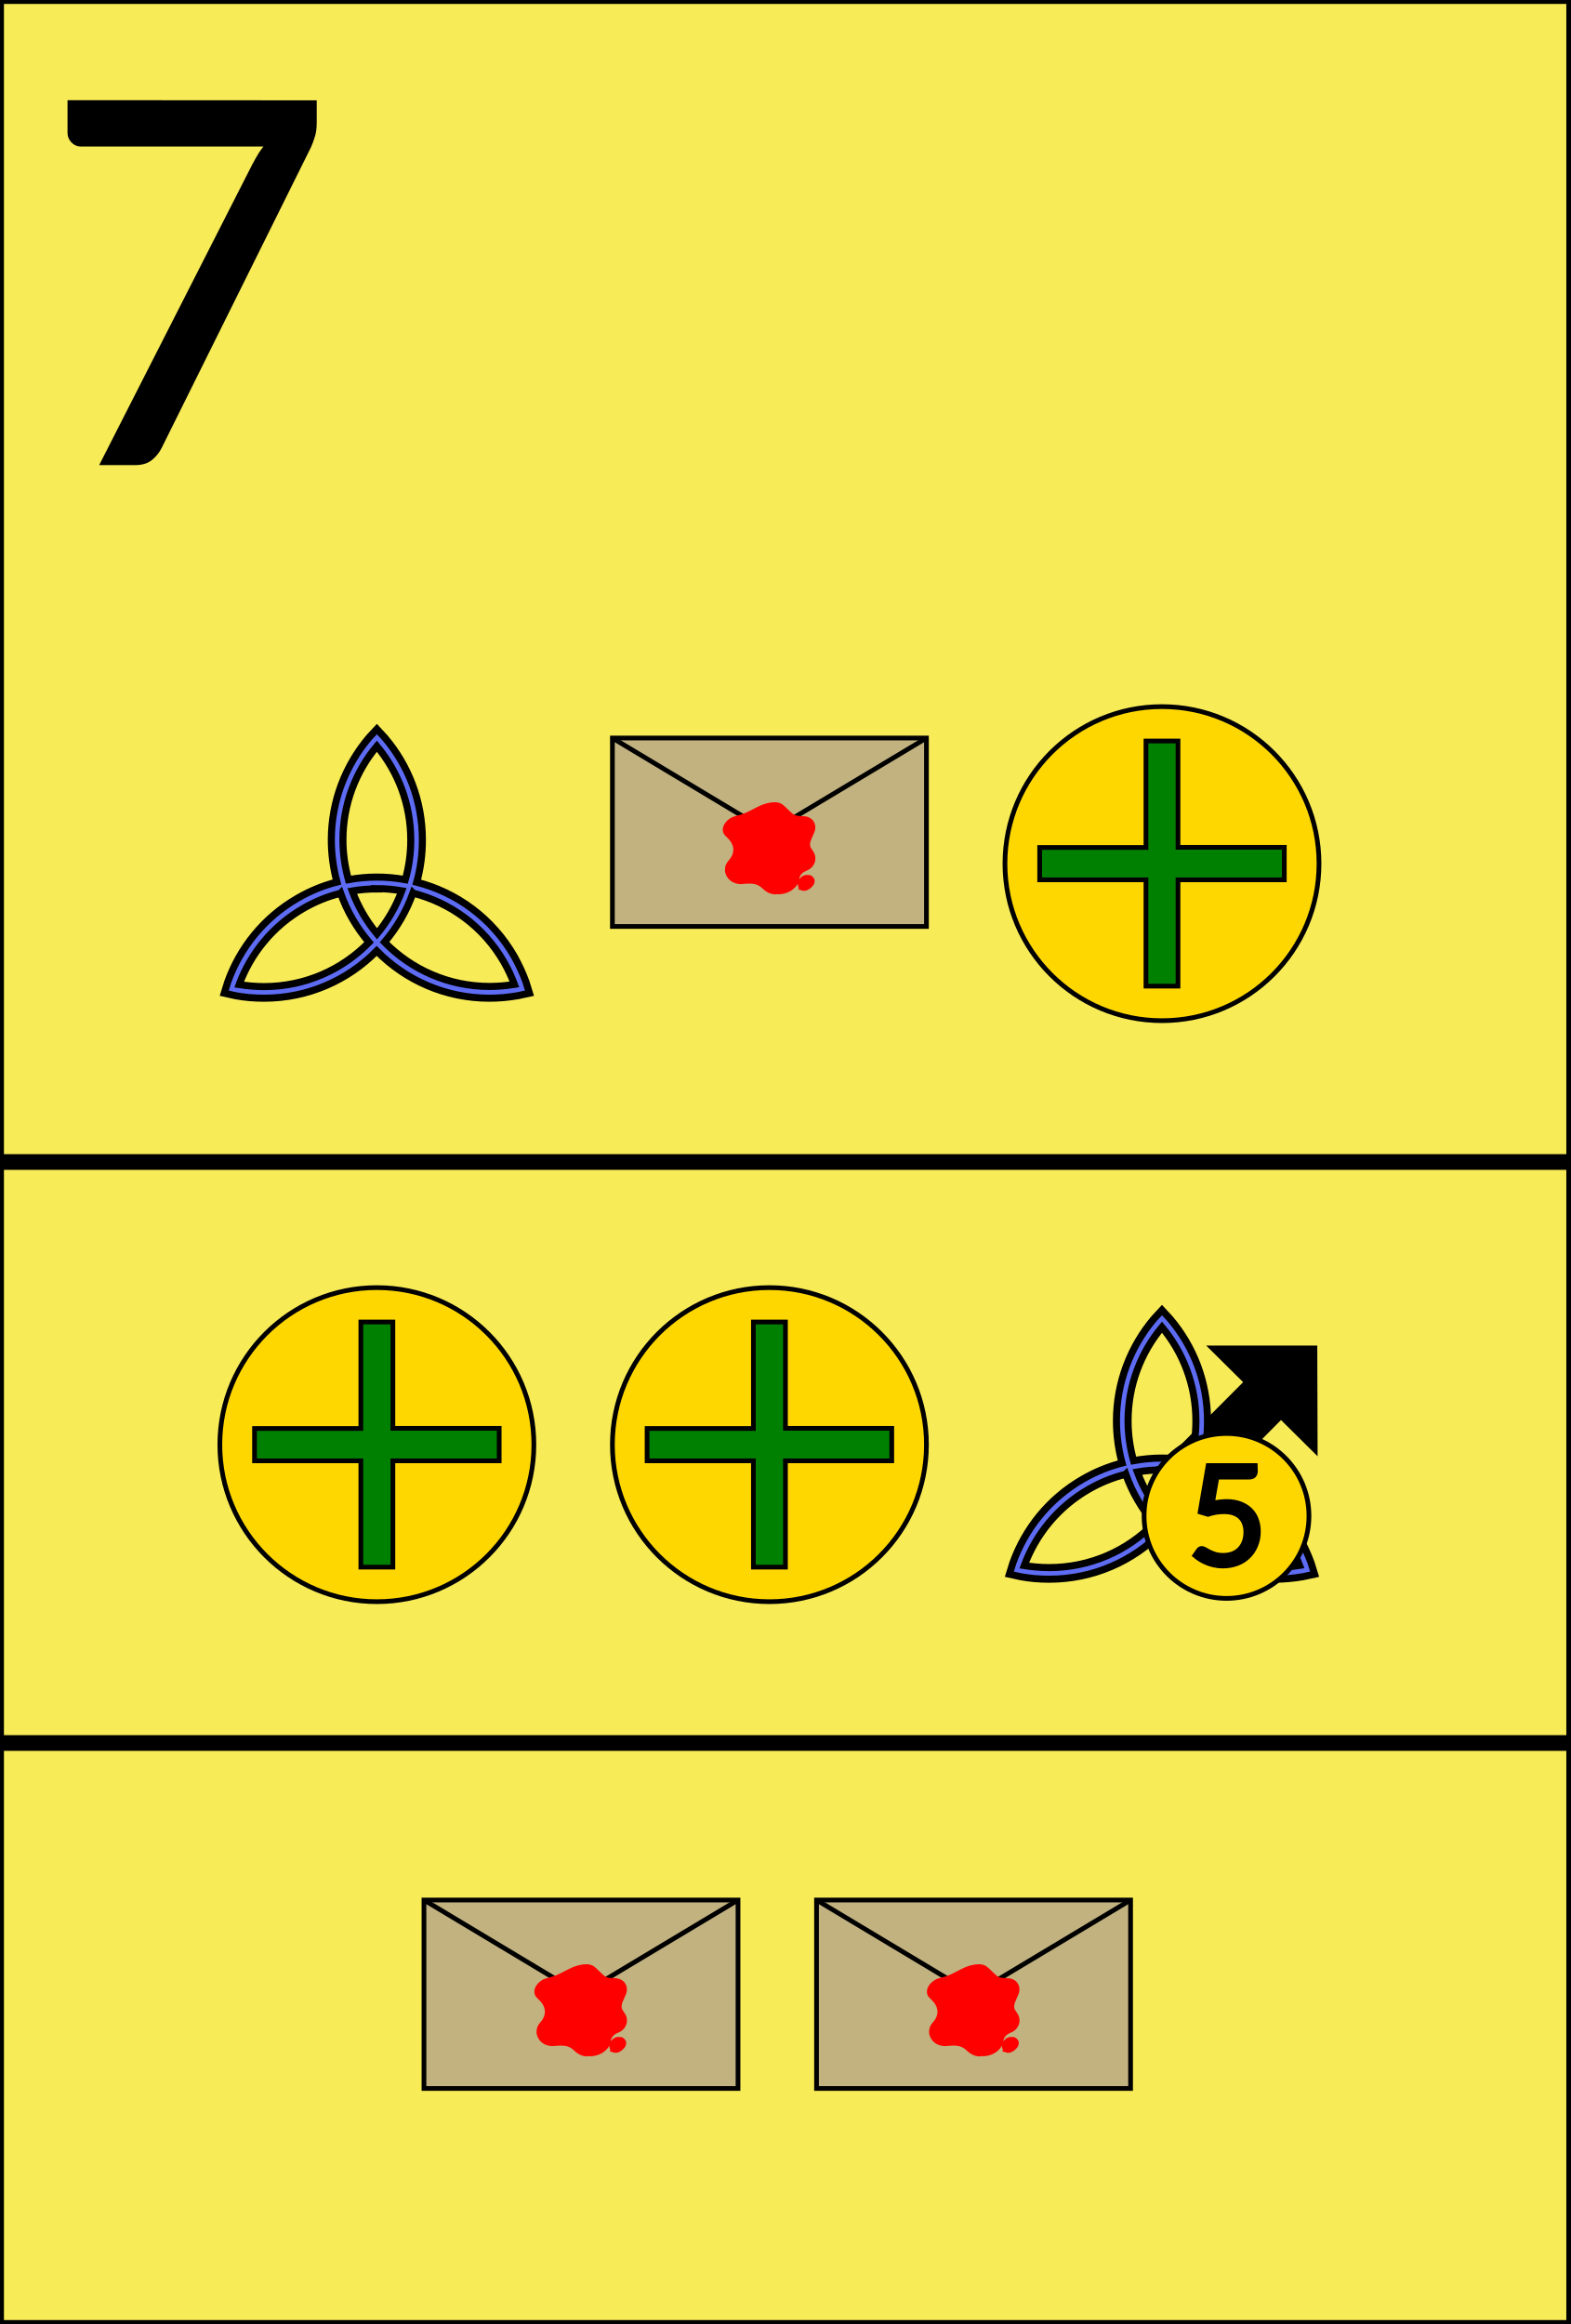
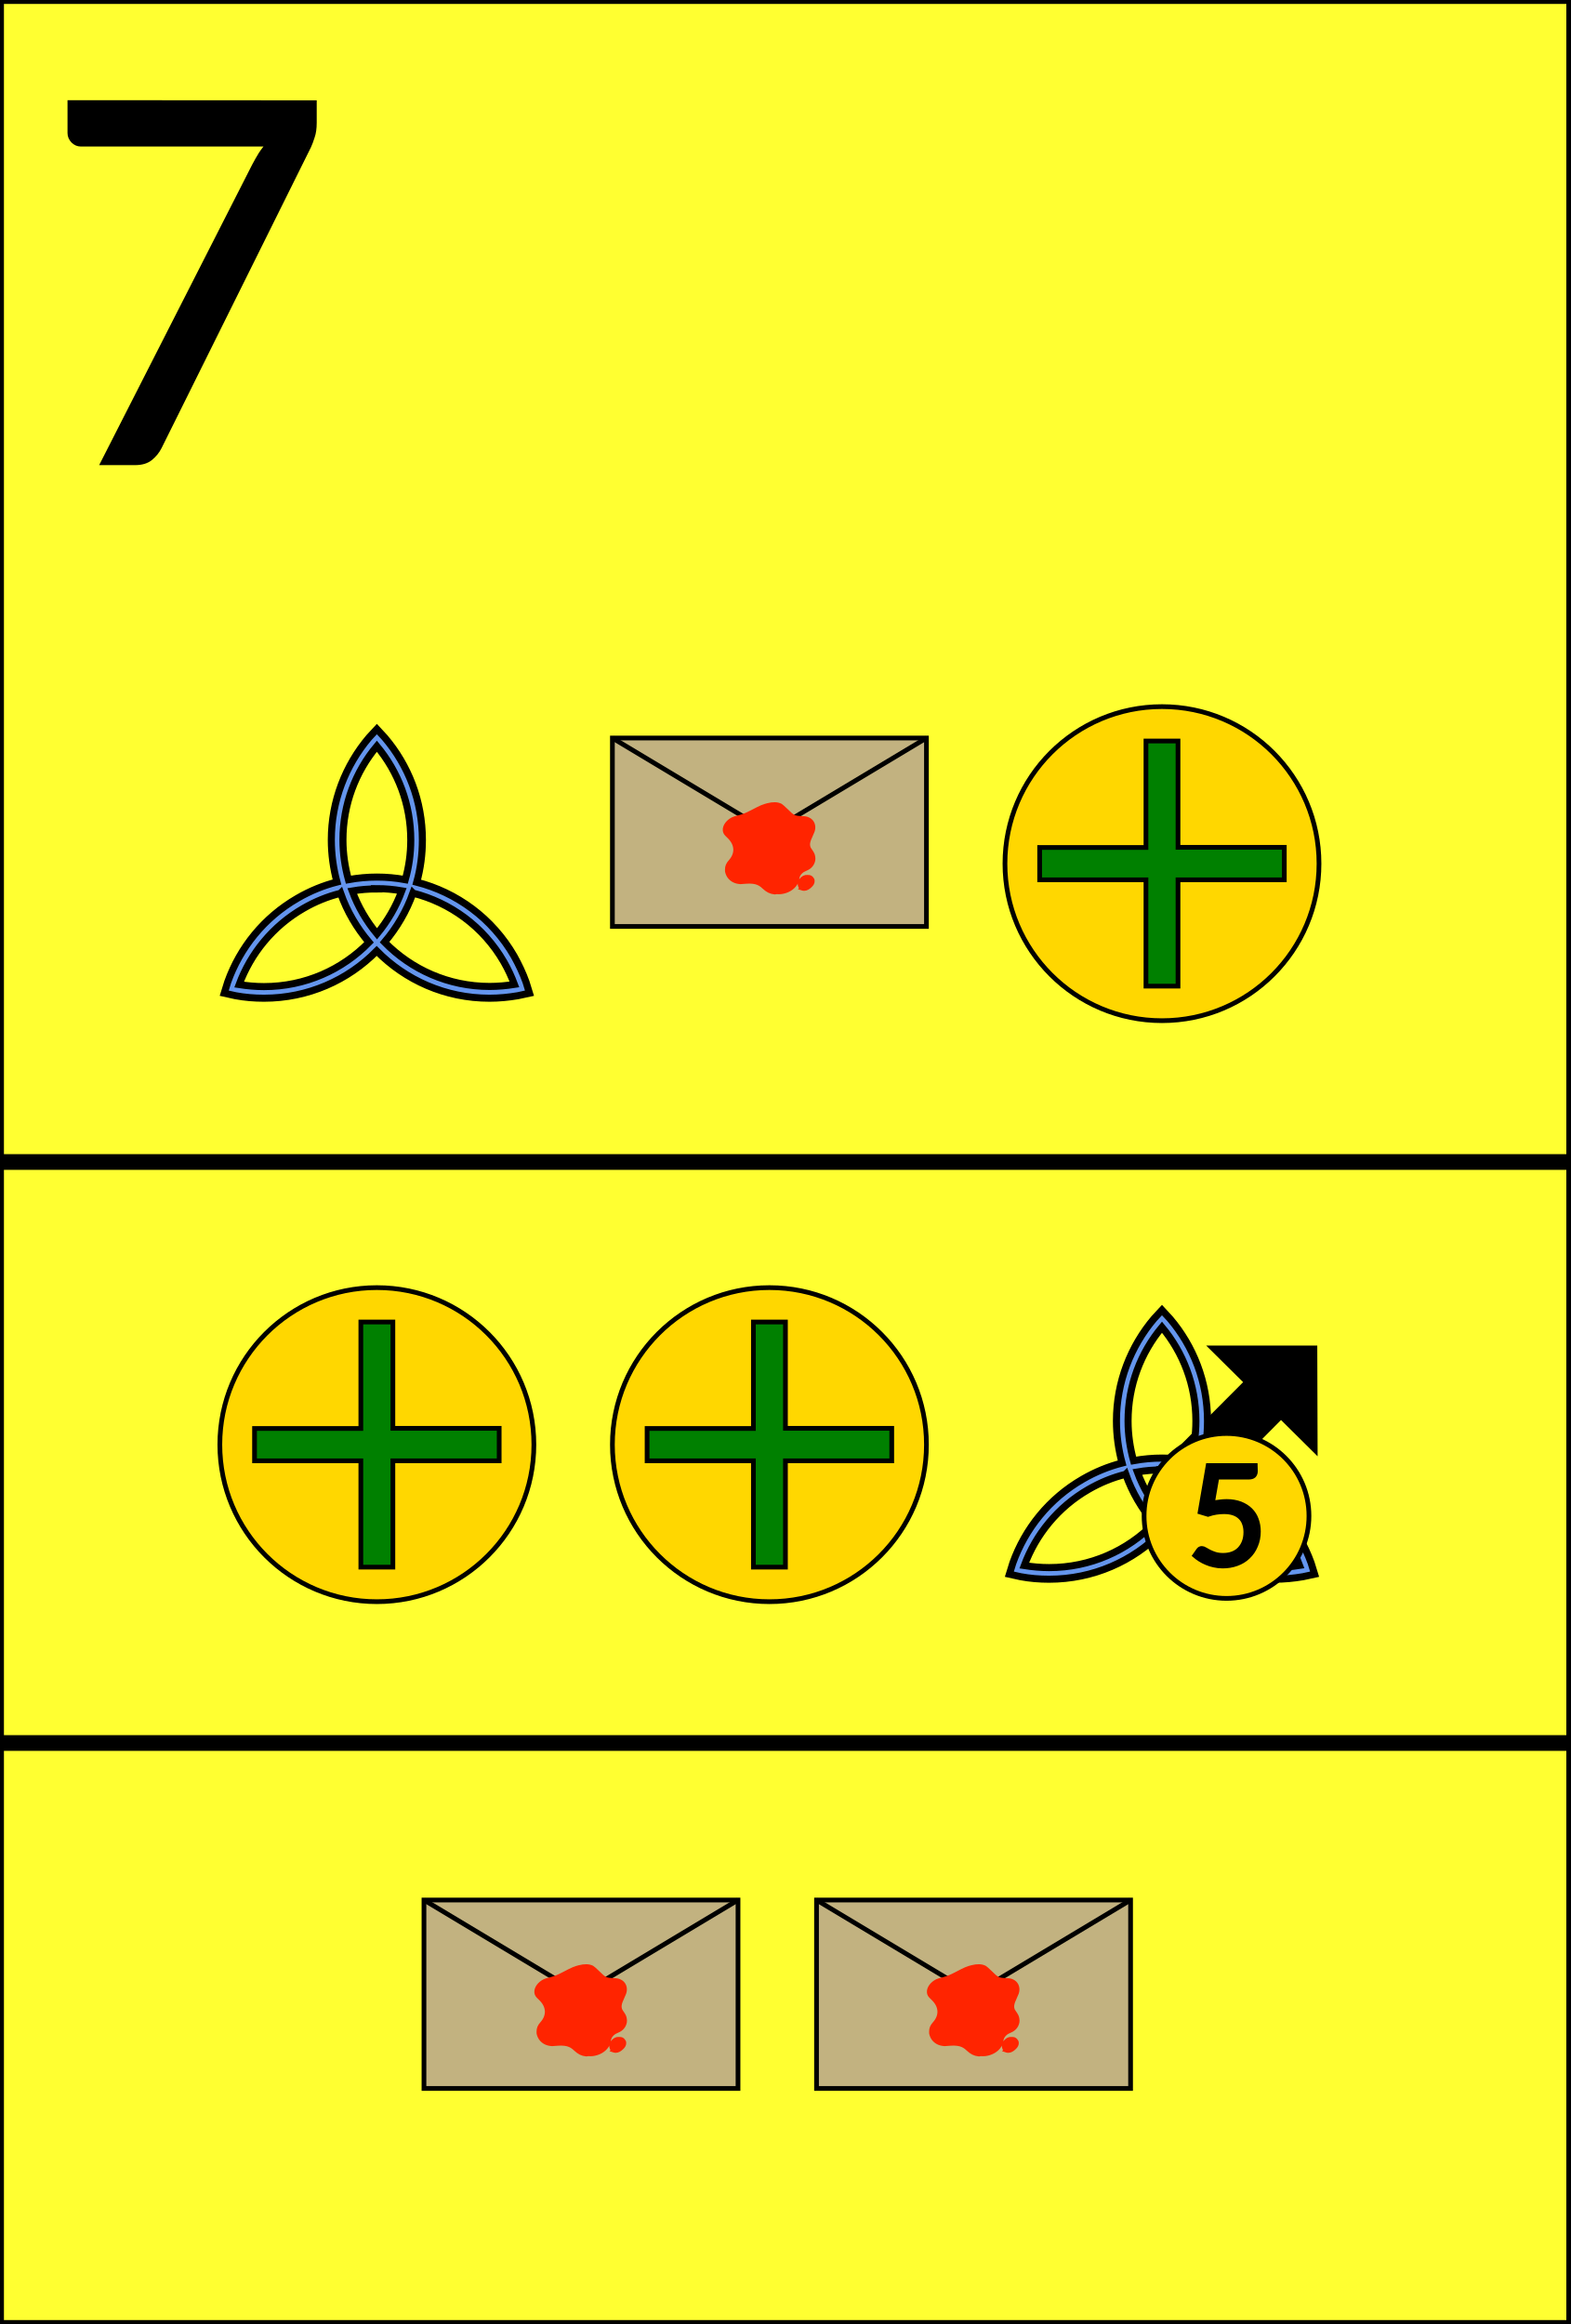
<svg xmlns="http://www.w3.org/2000/svg" height="148" width="100" viewbox="0 0 100 148">
-   <rect x="0" y="0" height="148" width="100" style="fill:#f8eb58;stroke:#000000;stroke-width:0.5px" />
+   <rect x="0" y="0" height="148" width="100" style="fill:#ffff31;stroke:#000000;stroke-width:0.5px" />
  <line x1="0" y1="74" x2="100" y2="74" style="stroke:#000000;stroke-width:1px" />
  <line x1="0" y1="111" x2="100" y2="111" style="stroke:#000000;stroke-width:1px" />
  <g transform="translate(2,2)">
    <path d="m 18.02,4.54 v 1.28 q 0,0.54 -0.13,0.90 -0.11,0.35 -0.22,0.59 L 8.16,26.46 Q 7.95,26.88 7.58,27.18 7.22,27.47 6.61,27.47 H 4.56 L 14.19,8.56 q 0.21,-0.40 0.42,-0.74 0.22,-0.34 0.50,-0.64 H 3.14 q -0.27,0 -0.48,-0.21 -0.21,-0.22 -0.21,-0.50 v -1.94 z" style="fill:#000000;stroke:#000000;stroke-width:0.3px" />
  </g>
  <g transform="translate(14,43)">
-     <path d="m 10.0,4.52 c 1.35,1.62 2.16,3.70 2.16,5.97 0,0.88 -0.12,1.72 -0.35,2.53 -1.19,-0.22 -2.41,-0.22 -3.62,0 -0.22,-0.80 -0.35,-1.65 -0.35,-2.53 0,-2.27 0.81,-4.35 2.16,-5.97 z m -0.02,9.07 c 0.54,0 1.08,0.05 1.61,0.14 -0.37,1.0 -0.91,1.93 -1.58,2.74 -0.67,-0.81 -1.21,-1.73 -1.58,-2.73 0.52,-0.09 1.04,-0.13 1.56,-0.13 z m -2.29,0.29 c 0.41,1.16 1.03,2.21 1.81,3.13 -1.70,1.74 -4.06,2.82 -6.69,2.82 -0.54,0 -1.07,-0.05 -1.58,-0.13 0.73,-1.97 2.13,-3.72 4.09,-4.85 0.76,-0.44 1.55,-0.76 2.36,-0.96 z m 4.62,0 c 2.35,0.60 4.47,2.11 5.78,4.38 0.27,0.47 0.49,0.95 0.67,1.43 -0.51,0.08 -1.04,0.13 -1.58,0.13 -2.62,0 -4.99,-1.08 -6.69,-2.82 0.78,-0.92 1.40,-1.98 1.81,-3.13 z m 7.41,6.37 -0.22,-0.71 c -0.20,-0.56 -0.46,-1.11 -0.76,-1.65 -1.40,-2.43 -3.67,-4.06 -6.20,-4.71 0.24,-0.86 0.36,-1.76 0.36,-2.69 0,-2.49 -0.90,-4.76 -2.40,-6.52 L 10.0,3.43 9.50,3.97 C 8.01,5.73 7.10,8.01 7.10,10.49 c 0,0.93 0.13,1.83 0.36,2.68 -0.86,0.22 -1.70,0.56 -2.51,1.03 -2.15,1.24 -3.67,3.16 -4.45,5.34 l -0.22,0.71 0.72,0.16 c 0.59,0.11 1.19,0.16 1.81,0.16 2.81,0 5.35,-1.15 7.18,-3.01 1.83,1.86 4.37,3.01 7.18,3.01 0.62,0 1.22,-0.06 1.81,-0.16 z" style="fill:#5d6cf3;stroke:#000000;stroke-width:0.45px" />
+     <path d="m 10.0,4.52 c 1.35,1.62 2.16,3.70 2.16,5.97 0,0.88 -0.12,1.72 -0.35,2.53 -1.19,-0.22 -2.41,-0.22 -3.62,0 -0.22,-0.80 -0.35,-1.65 -0.35,-2.53 0,-2.27 0.81,-4.35 2.16,-5.97 z m -0.02,9.07 c 0.54,0 1.08,0.05 1.61,0.14 -0.37,1.0 -0.91,1.93 -1.58,2.74 -0.67,-0.81 -1.21,-1.73 -1.58,-2.73 0.52,-0.09 1.04,-0.13 1.56,-0.13 z m -2.29,0.29 c 0.41,1.16 1.03,2.21 1.81,3.13 -1.70,1.74 -4.06,2.82 -6.69,2.82 -0.54,0 -1.07,-0.05 -1.58,-0.13 0.73,-1.97 2.13,-3.72 4.09,-4.85 0.76,-0.44 1.55,-0.76 2.36,-0.96 z m 4.62,0 c 2.35,0.60 4.47,2.11 5.78,4.38 0.27,0.47 0.49,0.95 0.67,1.43 -0.51,0.08 -1.04,0.13 -1.58,0.13 -2.62,0 -4.99,-1.08 -6.69,-2.82 0.78,-0.92 1.40,-1.98 1.81,-3.13 z m 7.41,6.37 -0.22,-0.71 c -0.20,-0.56 -0.46,-1.11 -0.76,-1.65 -1.40,-2.43 -3.67,-4.06 -6.20,-4.71 0.24,-0.86 0.36,-1.76 0.36,-2.69 0,-2.49 -0.90,-4.76 -2.40,-6.52 L 10.0,3.43 9.50,3.97 C 8.01,5.73 7.10,8.01 7.10,10.49 c 0,0.93 0.13,1.83 0.36,2.68 -0.86,0.22 -1.70,0.56 -2.51,1.03 -2.15,1.24 -3.67,3.16 -4.45,5.34 l -0.22,0.71 0.72,0.16 c 0.59,0.11 1.19,0.16 1.81,0.16 2.81,0 5.35,-1.15 7.18,-3.01 1.83,1.86 4.37,3.01 7.18,3.01 0.62,0 1.22,-0.06 1.81,-0.16 z" style="fill:#6495ed;stroke:#000000;stroke-width:0.45px" />
  </g>
  <g transform="translate(39,43)">
    <rect x="0" y="4" height="12" width="20" style="fill:#c2b280;stroke:#000000;stroke-width:0.3px" />
    <line x1="0" y1="4" x2="10" y2="10" style="stroke:#000000;stroke-width:0.3px" />
    <line x1="10" y1="10" x2="20" y2="4" style="stroke:#000000;stroke-width:0.3px" />
-     <path d="m 10.34,13.81 C 10.07,13.78 9.90,13.69 9.67,13.48 9.34,13.16 9.02,13.08 8.35,13.14 8.16,13.16 8.13,13.16 8.03,13.14 7.70,13.09 7.45,12.89 7.35,12.59 7.32,12.52 7.32,12.48 7.32,12.39 7.32,12.19 7.37,12.06 7.53,11.88 7.76,11.62 7.86,11.35 7.85,11.07 7.83,10.76 7.69,10.49 7.39,10.21 7.23,10.06 7.19,10.00 7.18,9.87 7.16,9.62 7.38,9.33 7.69,9.18 7.79,9.14 7.87,9.11 8.05,9.07 8.31,9.01 8.58,8.90 8.92,8.72 c 0.59,-0.31 0.70,-0.35 0.97,-0.42 0.34,-0.09 0.61,-0.08 0.81,0.02 0.05,0.03 0.14,0.11 0.34,0.30 0.44,0.44 0.53,0.48 0.97,0.50 0.28,0.01 0.34,0.02 0.46,0.08 0.21,0.10 0.32,0.31 0.30,0.54 -0.01,0.12 -0.04,0.21 -0.15,0.44 -0.18,0.38 -0.22,0.58 -0.15,0.80 0.01,0.04 0.05,0.11 0.08,0.15 0.18,0.26 0.20,0.31 0.22,0.46 0.01,0.08 0.01,0.11 0,0.19 -0.05,0.24 -0.20,0.42 -0.44,0.52 -0.17,0.07 -0.25,0.12 -0.34,0.20 -0.14,0.13 -0.23,0.27 -0.25,0.54 -0.04,0.10 -0.09,0.19 -0.10,0.22 -0.17,0.28 -0.51,0.48 -0.90,0.53 -0.12,0.01 -0.15,0.01 -0.28,0 z m 1.76,-0.26 c -0.08,-0.04 -0.12,-0.09 -0.14,-0.19 -0.04,-0.16 0.08,-0.36 0.27,-0.46 0.06,-0.03 0.08,-0.03 0.19,-0.03 0.14,0 0.17,0.01 0.24,0.08 0.05,0.05 0.07,0.09 0.07,0.16 0,0.09 -0.04,0.18 -0.15,0.28 -0.12,0.12 -0.25,0.19 -0.37,0.19 -0.05,0 -0.09,-0.01 -0.12,-0.02 z" style="fill:#ff0000;stroke:#ff0000;stroke-width:0.3px" />
+     <path d="m 10.34,13.81 C 10.07,13.78 9.90,13.69 9.67,13.48 9.34,13.16 9.02,13.08 8.35,13.14 8.16,13.16 8.13,13.16 8.03,13.14 7.70,13.09 7.45,12.89 7.35,12.59 7.32,12.52 7.32,12.48 7.32,12.39 7.32,12.19 7.37,12.06 7.53,11.88 7.76,11.62 7.86,11.35 7.85,11.07 7.83,10.76 7.69,10.49 7.39,10.21 7.23,10.06 7.19,10.00 7.18,9.87 7.16,9.62 7.38,9.33 7.69,9.18 7.79,9.14 7.87,9.11 8.05,9.07 8.31,9.01 8.58,8.90 8.92,8.72 c 0.59,-0.31 0.70,-0.35 0.97,-0.42 0.34,-0.09 0.61,-0.08 0.81,0.02 0.05,0.03 0.14,0.11 0.34,0.30 0.44,0.44 0.53,0.48 0.97,0.50 0.28,0.01 0.34,0.02 0.46,0.08 0.21,0.10 0.32,0.31 0.30,0.54 -0.01,0.12 -0.04,0.21 -0.15,0.44 -0.18,0.38 -0.22,0.58 -0.15,0.80 0.01,0.04 0.05,0.11 0.08,0.15 0.18,0.26 0.20,0.31 0.22,0.46 0.01,0.08 0.01,0.11 0,0.19 -0.05,0.24 -0.20,0.42 -0.44,0.52 -0.17,0.07 -0.25,0.12 -0.34,0.20 -0.14,0.13 -0.23,0.27 -0.25,0.54 -0.04,0.10 -0.09,0.19 -0.10,0.22 -0.17,0.28 -0.51,0.48 -0.90,0.53 -0.12,0.01 -0.15,0.01 -0.28,0 z m 1.76,-0.26 c -0.08,-0.04 -0.12,-0.09 -0.14,-0.19 -0.04,-0.16 0.08,-0.36 0.27,-0.46 0.06,-0.03 0.08,-0.03 0.19,-0.03 0.14,0 0.17,0.01 0.24,0.08 0.05,0.05 0.07,0.09 0.07,0.16 0,0.09 -0.04,0.18 -0.15,0.28 -0.12,0.12 -0.25,0.19 -0.37,0.19 -0.05,0 -0.09,-0.01 -0.12,-0.02 z" style="fill:#ff2400;stroke:#ff2400;stroke-width:0.3px" />
  </g>
  <g transform="translate(64,43)">
    <circle cx="10" cy="12" r="10" style="fill:#ffd700;stroke:#000000;stroke-width:0.3px" />
    <path d="m 11.02,4.19 v 6.77 h 6.77 v 2.07 h -6.77 v 6.77 H 8.98 V 13.03 H 2.21 V 10.97 H 8.98 V 4.19 z" style="fill:#008000;stroke:#000000;stroke-width:0.3px" />
  </g>
  <g transform="translate(14,80)">
    <circle cx="10" cy="12" r="10" style="fill:#ffd700;stroke:#000000;stroke-width:0.3px" />
    <path d="m 11.02,4.19 v 6.77 h 6.77 v 2.07 h -6.77 v 6.77 H 8.98 V 13.03 H 2.21 V 10.97 H 8.98 V 4.19 z" style="fill:#008000;stroke:#000000;stroke-width:0.3px" />
  </g>
  <g transform="translate(39,80)">
    <circle cx="10" cy="12" r="10" style="fill:#ffd700;stroke:#000000;stroke-width:0.3px" />
    <path d="m 11.02,4.19 v 6.77 h 6.77 v 2.07 h -6.77 v 6.77 H 8.98 V 13.03 H 2.21 V 10.97 H 8.98 V 4.19 z" style="fill:#008000;stroke:#000000;stroke-width:0.3px" />
  </g>
  <g transform="translate(64,80)">
    <path d="m 12.65,10.76 2.73,-2.74 -1.10,-1.09 -1.10,-1.09 3.28,0 3.28,0 0.01,3.27 0.01,3.27 -1.09,-1.08 -1.09,-1.08 -2.72,2.74 -2.72,2.74 -0.63,-0.62 c -0.35,-0.34 -0.84,-0.83 -1.10,-1.08 L 9.92,13.51 z" style="fill:#000000;stroke:#000000;stroke-width:0.3px" />
-     <path d="m 10.0,4.52 c 1.35,1.62 2.16,3.70 2.16,5.97 0,0.88 -0.12,1.72 -0.35,2.53 -1.19,-0.22 -2.41,-0.22 -3.62,0 -0.22,-0.80 -0.35,-1.65 -0.35,-2.53 0,-2.27 0.81,-4.35 2.16,-5.97 z m -0.02,9.07 c 0.54,0 1.08,0.05 1.61,0.14 -0.37,1.0 -0.91,1.93 -1.58,2.74 -0.67,-0.81 -1.21,-1.73 -1.58,-2.73 0.52,-0.09 1.04,-0.13 1.56,-0.13 z m -2.29,0.29 c 0.41,1.16 1.03,2.21 1.81,3.13 -1.70,1.74 -4.06,2.82 -6.69,2.82 -0.54,0 -1.07,-0.05 -1.58,-0.13 0.73,-1.97 2.13,-3.72 4.09,-4.85 0.76,-0.44 1.55,-0.76 2.36,-0.96 z m 4.62,0 c 2.35,0.60 4.47,2.11 5.78,4.38 0.27,0.47 0.49,0.95 0.67,1.43 -0.51,0.08 -1.04,0.13 -1.58,0.13 -2.62,0 -4.99,-1.08 -6.69,-2.82 0.78,-0.92 1.40,-1.98 1.81,-3.13 z m 7.41,6.37 -0.22,-0.71 c -0.20,-0.56 -0.46,-1.11 -0.76,-1.65 -1.40,-2.43 -3.67,-4.06 -6.20,-4.71 0.24,-0.86 0.36,-1.76 0.36,-2.69 0,-2.49 -0.90,-4.76 -2.40,-6.52 L 10.0,3.43 9.50,3.97 C 8.01,5.73 7.10,8.01 7.10,10.49 c 0,0.93 0.13,1.83 0.36,2.68 -0.86,0.22 -1.70,0.56 -2.51,1.03 -2.15,1.24 -3.67,3.16 -4.45,5.34 l -0.22,0.71 0.72,0.16 c 0.59,0.11 1.19,0.16 1.81,0.16 2.81,0 5.35,-1.15 7.18,-3.01 1.83,1.86 4.37,3.01 7.18,3.01 0.62,0 1.22,-0.06 1.81,-0.16 z" style="fill:#5d6cf3;stroke:#000000;stroke-width:0.45px" />
+     <path d="m 10.0,4.52 c 1.35,1.62 2.16,3.70 2.16,5.97 0,0.88 -0.12,1.72 -0.35,2.53 -1.19,-0.22 -2.41,-0.22 -3.62,0 -0.22,-0.80 -0.35,-1.65 -0.35,-2.53 0,-2.27 0.81,-4.35 2.16,-5.97 z m -0.02,9.07 c 0.54,0 1.08,0.05 1.61,0.14 -0.37,1.0 -0.91,1.93 -1.58,2.74 -0.67,-0.81 -1.21,-1.73 -1.58,-2.73 0.52,-0.09 1.04,-0.13 1.56,-0.13 z m -2.29,0.29 c 0.41,1.16 1.03,2.21 1.81,3.13 -1.70,1.74 -4.06,2.82 -6.69,2.82 -0.54,0 -1.07,-0.05 -1.58,-0.13 0.73,-1.97 2.13,-3.72 4.09,-4.85 0.76,-0.44 1.55,-0.76 2.36,-0.96 z m 4.62,0 c 2.35,0.60 4.47,2.11 5.78,4.38 0.27,0.47 0.49,0.95 0.67,1.43 -0.51,0.08 -1.04,0.13 -1.58,0.13 -2.62,0 -4.99,-1.08 -6.69,-2.82 0.78,-0.92 1.40,-1.98 1.81,-3.13 z m 7.41,6.37 -0.22,-0.71 c -0.20,-0.56 -0.46,-1.11 -0.76,-1.65 -1.40,-2.43 -3.67,-4.06 -6.20,-4.71 0.24,-0.86 0.36,-1.76 0.36,-2.69 0,-2.49 -0.90,-4.76 -2.40,-6.52 L 10.0,3.43 9.50,3.97 C 8.01,5.73 7.10,8.01 7.10,10.49 c 0,0.93 0.13,1.83 0.36,2.68 -0.86,0.22 -1.70,0.56 -2.51,1.03 -2.15,1.24 -3.67,3.16 -4.45,5.34 l -0.22,0.71 0.72,0.16 c 0.59,0.11 1.19,0.16 1.81,0.16 2.81,0 5.35,-1.15 7.18,-3.01 1.83,1.86 4.37,3.01 7.18,3.01 0.62,0 1.22,-0.06 1.81,-0.16 z" style="fill:#6495ed;stroke:#000000;stroke-width:0.45px" />
    <circle cx="14.11" cy="16.54" r="5.25" style="fill:#ffd700;stroke:#000000;stroke-width:0.3px" />
    <path d="m 15.95,13.69 q 0,0.17 -0.10,0.28 -0.10,0.10 -0.35,0.10 H 13.50 l -0.29,1.66 q 0.25,-0.06 0.47,-0.08 0.23,-0.03 0.44,-0.03 0.49,0 0.88,0.15 0.38,0.15 0.63,0.40 0.26,0.26 0.38,0.60 0.13,0.35 0.13,0.76 0,0.50 -0.18,0.91 -0.17,0.41 -0.48,0.70 -0.30,0.29 -0.72,0.44 -0.41,0.15 -0.90,0.15 -0.28,0 -0.54,-0.06 -0.25,-0.05 -0.48,-0.15 -0.22,-0.09 -0.41,-0.21 -0.19,-0.12 -0.34,-0.25 l 0.24,-0.34 q 0.08,-0.11 0.21,-0.11 0.09,0 0.20,0.07 0.11,0.07 0.27,0.15 0.16,0.08 0.37,0.15 0.22,0.07 0.51,0.07 0.33,0 0.60,-0.10 0.27,-0.10 0.46,-0.30 0.19,-0.20 0.29,-0.47 0.10,-0.27 0.10,-0.61 0,-0.30 -0.09,-0.54 -0.08,-0.24 -0.26,-0.41 -0.17,-0.17 -0.43,-0.26 -0.26,-0.09 -0.61,-0.09 -0.24,0 -0.50,0.04 -0.26,0.04 -0.52,0.13 l -0.50,-0.15 0.51,-2.96 h 3.00 z" style="fill:#000000;stroke:#000000;stroke-width:0.3px" />
  </g>
  <g transform="translate(27,117)">
    <rect x="0" y="4" height="12" width="20" style="fill:#c2b280;stroke:#000000;stroke-width:0.3px" />
    <line x1="0" y1="4" x2="10" y2="10" style="stroke:#000000;stroke-width:0.3px" />
    <line x1="10" y1="10" x2="20" y2="4" style="stroke:#000000;stroke-width:0.3px" />
-     <path d="m 10.34,13.81 C 10.07,13.78 9.90,13.69 9.67,13.48 9.34,13.16 9.02,13.08 8.35,13.14 8.16,13.16 8.13,13.16 8.03,13.14 7.70,13.09 7.45,12.89 7.35,12.59 7.32,12.52 7.32,12.48 7.32,12.39 7.32,12.19 7.37,12.06 7.53,11.88 7.76,11.62 7.86,11.35 7.85,11.07 7.83,10.76 7.69,10.49 7.39,10.21 7.23,10.06 7.19,10.00 7.18,9.87 7.16,9.62 7.38,9.33 7.69,9.18 7.79,9.14 7.87,9.11 8.05,9.07 8.31,9.01 8.58,8.90 8.92,8.72 c 0.59,-0.31 0.70,-0.35 0.97,-0.42 0.34,-0.09 0.61,-0.08 0.81,0.02 0.05,0.03 0.14,0.11 0.34,0.30 0.44,0.44 0.53,0.48 0.97,0.50 0.28,0.01 0.34,0.02 0.46,0.08 0.21,0.10 0.32,0.31 0.30,0.54 -0.01,0.12 -0.04,0.21 -0.15,0.44 -0.18,0.38 -0.22,0.58 -0.15,0.80 0.01,0.04 0.05,0.11 0.08,0.15 0.18,0.26 0.20,0.31 0.22,0.46 0.01,0.08 0.01,0.11 0,0.19 -0.05,0.24 -0.20,0.42 -0.44,0.52 -0.17,0.07 -0.25,0.12 -0.34,0.20 -0.14,0.13 -0.23,0.27 -0.25,0.54 -0.04,0.10 -0.09,0.19 -0.10,0.22 -0.17,0.28 -0.51,0.48 -0.90,0.53 -0.12,0.01 -0.15,0.01 -0.28,0 z m 1.76,-0.26 c -0.08,-0.04 -0.12,-0.09 -0.14,-0.19 -0.04,-0.16 0.08,-0.36 0.27,-0.46 0.06,-0.03 0.08,-0.03 0.19,-0.03 0.14,0 0.17,0.01 0.24,0.08 0.05,0.05 0.07,0.09 0.07,0.16 0,0.09 -0.04,0.18 -0.15,0.28 -0.12,0.12 -0.25,0.19 -0.37,0.19 -0.05,0 -0.09,-0.01 -0.12,-0.02 z" style="fill:#ff0000;stroke:#ff0000;stroke-width:0.3px" />
+     <path d="m 10.34,13.81 C 10.07,13.78 9.90,13.69 9.67,13.48 9.34,13.16 9.02,13.08 8.35,13.14 8.16,13.16 8.13,13.16 8.03,13.14 7.70,13.09 7.45,12.89 7.35,12.59 7.32,12.52 7.32,12.48 7.32,12.39 7.32,12.19 7.37,12.06 7.53,11.88 7.76,11.62 7.86,11.35 7.85,11.07 7.83,10.76 7.69,10.49 7.39,10.21 7.23,10.06 7.19,10.00 7.18,9.87 7.16,9.62 7.38,9.33 7.69,9.18 7.79,9.14 7.87,9.11 8.05,9.07 8.31,9.01 8.58,8.90 8.92,8.72 c 0.59,-0.31 0.70,-0.35 0.97,-0.42 0.34,-0.09 0.61,-0.08 0.81,0.02 0.05,0.03 0.14,0.11 0.34,0.30 0.44,0.44 0.53,0.48 0.97,0.50 0.28,0.01 0.34,0.02 0.46,0.08 0.21,0.10 0.32,0.31 0.30,0.54 -0.01,0.12 -0.04,0.21 -0.15,0.44 -0.18,0.38 -0.22,0.58 -0.15,0.80 0.01,0.04 0.05,0.11 0.08,0.15 0.18,0.26 0.20,0.31 0.22,0.46 0.01,0.08 0.01,0.11 0,0.19 -0.05,0.24 -0.20,0.42 -0.44,0.52 -0.17,0.07 -0.25,0.12 -0.34,0.20 -0.14,0.13 -0.23,0.27 -0.25,0.54 -0.04,0.10 -0.09,0.19 -0.10,0.22 -0.17,0.28 -0.51,0.48 -0.90,0.53 -0.12,0.01 -0.15,0.01 -0.28,0 z m 1.76,-0.26 c -0.08,-0.04 -0.12,-0.09 -0.14,-0.19 -0.04,-0.16 0.08,-0.36 0.27,-0.46 0.06,-0.03 0.08,-0.03 0.19,-0.03 0.14,0 0.17,0.01 0.24,0.08 0.05,0.05 0.07,0.09 0.07,0.16 0,0.09 -0.04,0.18 -0.15,0.28 -0.12,0.12 -0.25,0.19 -0.37,0.19 -0.05,0 -0.09,-0.01 -0.12,-0.02 z" style="fill:#ff2400;stroke:#ff2400;stroke-width:0.3px" />
  </g>
  <g transform="translate(52,117)">
    <rect x="0" y="4" height="12" width="20" style="fill:#c2b280;stroke:#000000;stroke-width:0.3px" />
    <line x1="0" y1="4" x2="10" y2="10" style="stroke:#000000;stroke-width:0.3px" />
    <line x1="10" y1="10" x2="20" y2="4" style="stroke:#000000;stroke-width:0.3px" />
-     <path d="m 10.34,13.81 C 10.07,13.78 9.90,13.69 9.67,13.48 9.34,13.16 9.02,13.08 8.35,13.14 8.16,13.16 8.13,13.16 8.03,13.14 7.70,13.09 7.45,12.89 7.35,12.59 7.32,12.52 7.32,12.48 7.32,12.39 7.32,12.19 7.37,12.06 7.53,11.88 7.76,11.62 7.86,11.35 7.85,11.07 7.83,10.76 7.69,10.49 7.39,10.21 7.23,10.06 7.19,10.00 7.18,9.87 7.16,9.62 7.38,9.33 7.69,9.18 7.79,9.14 7.87,9.11 8.05,9.07 8.31,9.01 8.58,8.90 8.92,8.72 c 0.59,-0.31 0.70,-0.35 0.97,-0.42 0.34,-0.09 0.61,-0.08 0.81,0.02 0.05,0.03 0.14,0.11 0.34,0.30 0.44,0.44 0.53,0.48 0.97,0.50 0.28,0.01 0.34,0.02 0.46,0.08 0.21,0.10 0.32,0.31 0.30,0.54 -0.01,0.12 -0.04,0.21 -0.15,0.44 -0.18,0.38 -0.22,0.58 -0.15,0.80 0.01,0.04 0.05,0.11 0.08,0.15 0.18,0.26 0.20,0.31 0.22,0.46 0.01,0.08 0.01,0.11 0,0.19 -0.05,0.24 -0.20,0.42 -0.44,0.52 -0.17,0.07 -0.25,0.12 -0.34,0.20 -0.14,0.13 -0.23,0.27 -0.25,0.54 -0.04,0.10 -0.09,0.19 -0.10,0.22 -0.17,0.28 -0.51,0.48 -0.90,0.53 -0.12,0.01 -0.15,0.01 -0.28,0 z m 1.76,-0.26 c -0.08,-0.04 -0.12,-0.09 -0.14,-0.19 -0.04,-0.16 0.08,-0.36 0.27,-0.46 0.06,-0.03 0.08,-0.03 0.19,-0.03 0.14,0 0.17,0.01 0.24,0.08 0.05,0.05 0.07,0.09 0.07,0.16 0,0.09 -0.04,0.18 -0.15,0.28 -0.12,0.12 -0.25,0.19 -0.37,0.19 -0.05,0 -0.09,-0.01 -0.12,-0.02 z" style="fill:#ff0000;stroke:#ff0000;stroke-width:0.3px" />
+     <path d="m 10.34,13.81 C 10.07,13.78 9.90,13.69 9.67,13.48 9.34,13.16 9.02,13.08 8.35,13.14 8.16,13.16 8.13,13.16 8.03,13.14 7.70,13.09 7.45,12.89 7.35,12.59 7.32,12.52 7.32,12.48 7.32,12.39 7.32,12.19 7.37,12.06 7.53,11.88 7.76,11.62 7.86,11.35 7.85,11.07 7.83,10.76 7.69,10.49 7.39,10.21 7.23,10.06 7.19,10.00 7.18,9.87 7.16,9.62 7.38,9.33 7.69,9.18 7.79,9.14 7.87,9.11 8.05,9.07 8.31,9.01 8.58,8.90 8.92,8.72 c 0.59,-0.31 0.70,-0.35 0.97,-0.42 0.34,-0.09 0.61,-0.08 0.81,0.02 0.05,0.03 0.14,0.11 0.34,0.30 0.44,0.44 0.53,0.48 0.97,0.50 0.28,0.01 0.34,0.02 0.46,0.08 0.21,0.10 0.32,0.31 0.30,0.54 -0.01,0.12 -0.04,0.21 -0.15,0.44 -0.18,0.38 -0.22,0.58 -0.15,0.80 0.01,0.04 0.05,0.11 0.08,0.15 0.18,0.26 0.20,0.31 0.22,0.46 0.01,0.08 0.01,0.11 0,0.19 -0.05,0.24 -0.20,0.42 -0.44,0.52 -0.17,0.07 -0.25,0.12 -0.34,0.20 -0.14,0.13 -0.23,0.27 -0.25,0.54 -0.04,0.10 -0.09,0.19 -0.10,0.22 -0.17,0.28 -0.51,0.48 -0.90,0.53 -0.12,0.01 -0.15,0.01 -0.28,0 z m 1.76,-0.26 c -0.08,-0.04 -0.12,-0.09 -0.14,-0.19 -0.04,-0.16 0.08,-0.36 0.27,-0.46 0.06,-0.03 0.08,-0.03 0.19,-0.03 0.14,0 0.17,0.01 0.24,0.08 0.05,0.05 0.07,0.09 0.07,0.16 0,0.09 -0.04,0.18 -0.15,0.28 -0.12,0.12 -0.25,0.19 -0.37,0.19 -0.05,0 -0.09,-0.01 -0.12,-0.02 z" style="fill:#ff2400;stroke:#ff2400;stroke-width:0.3px" />
  </g>
</svg>
